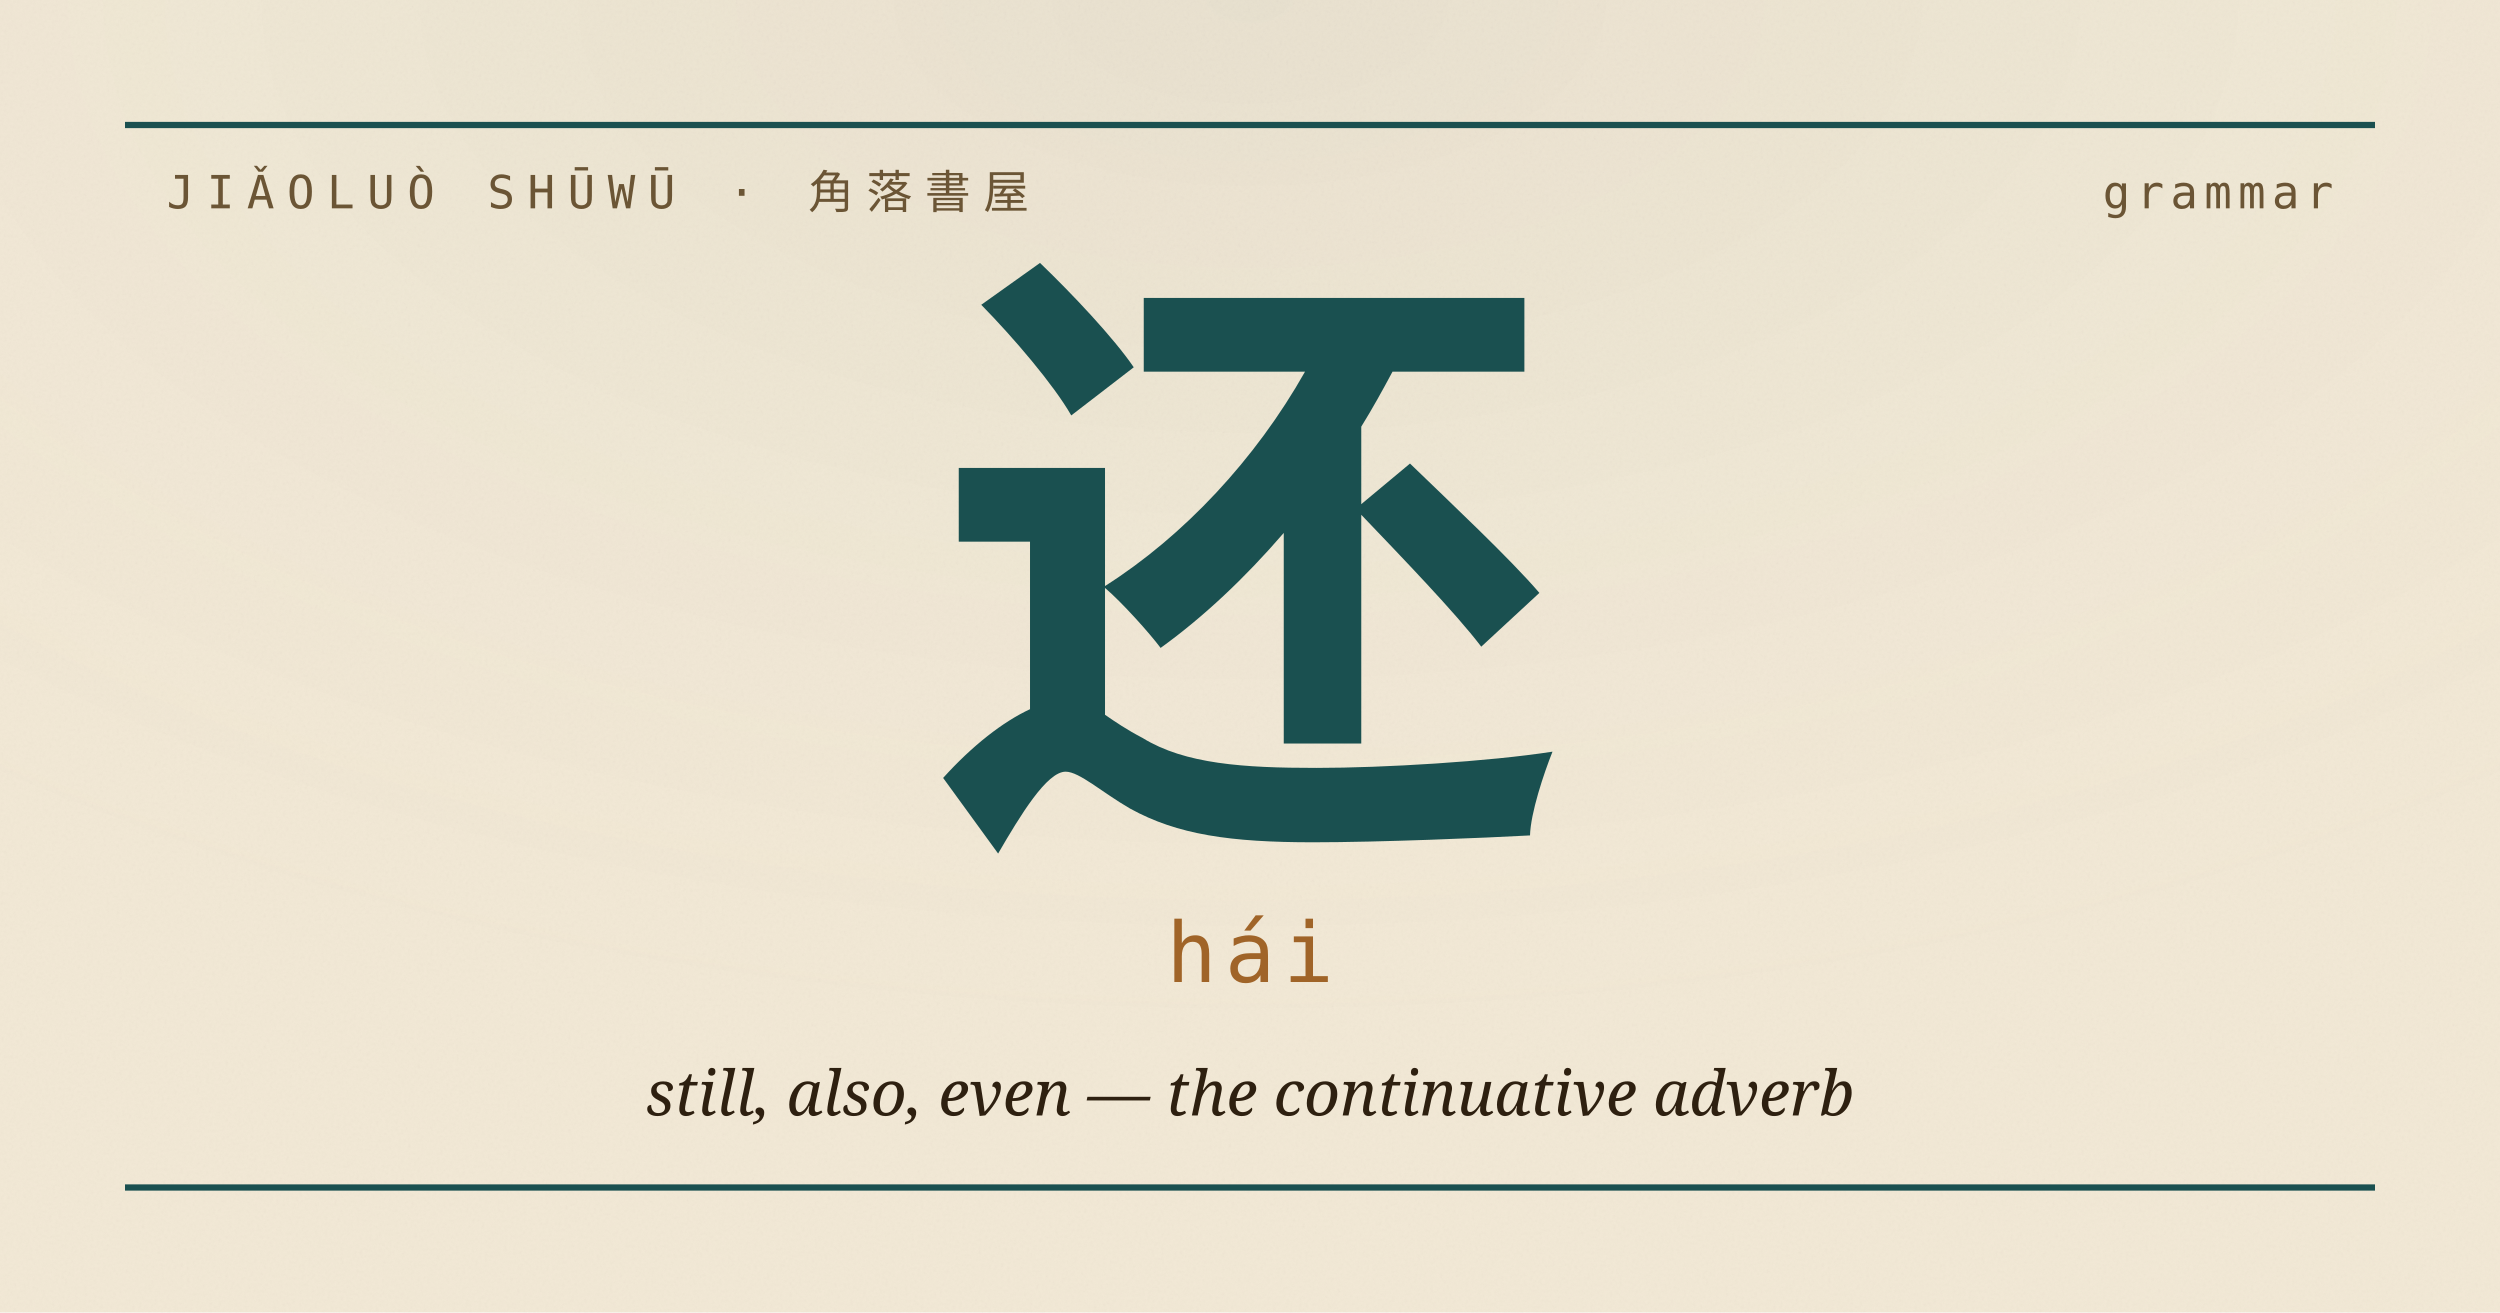
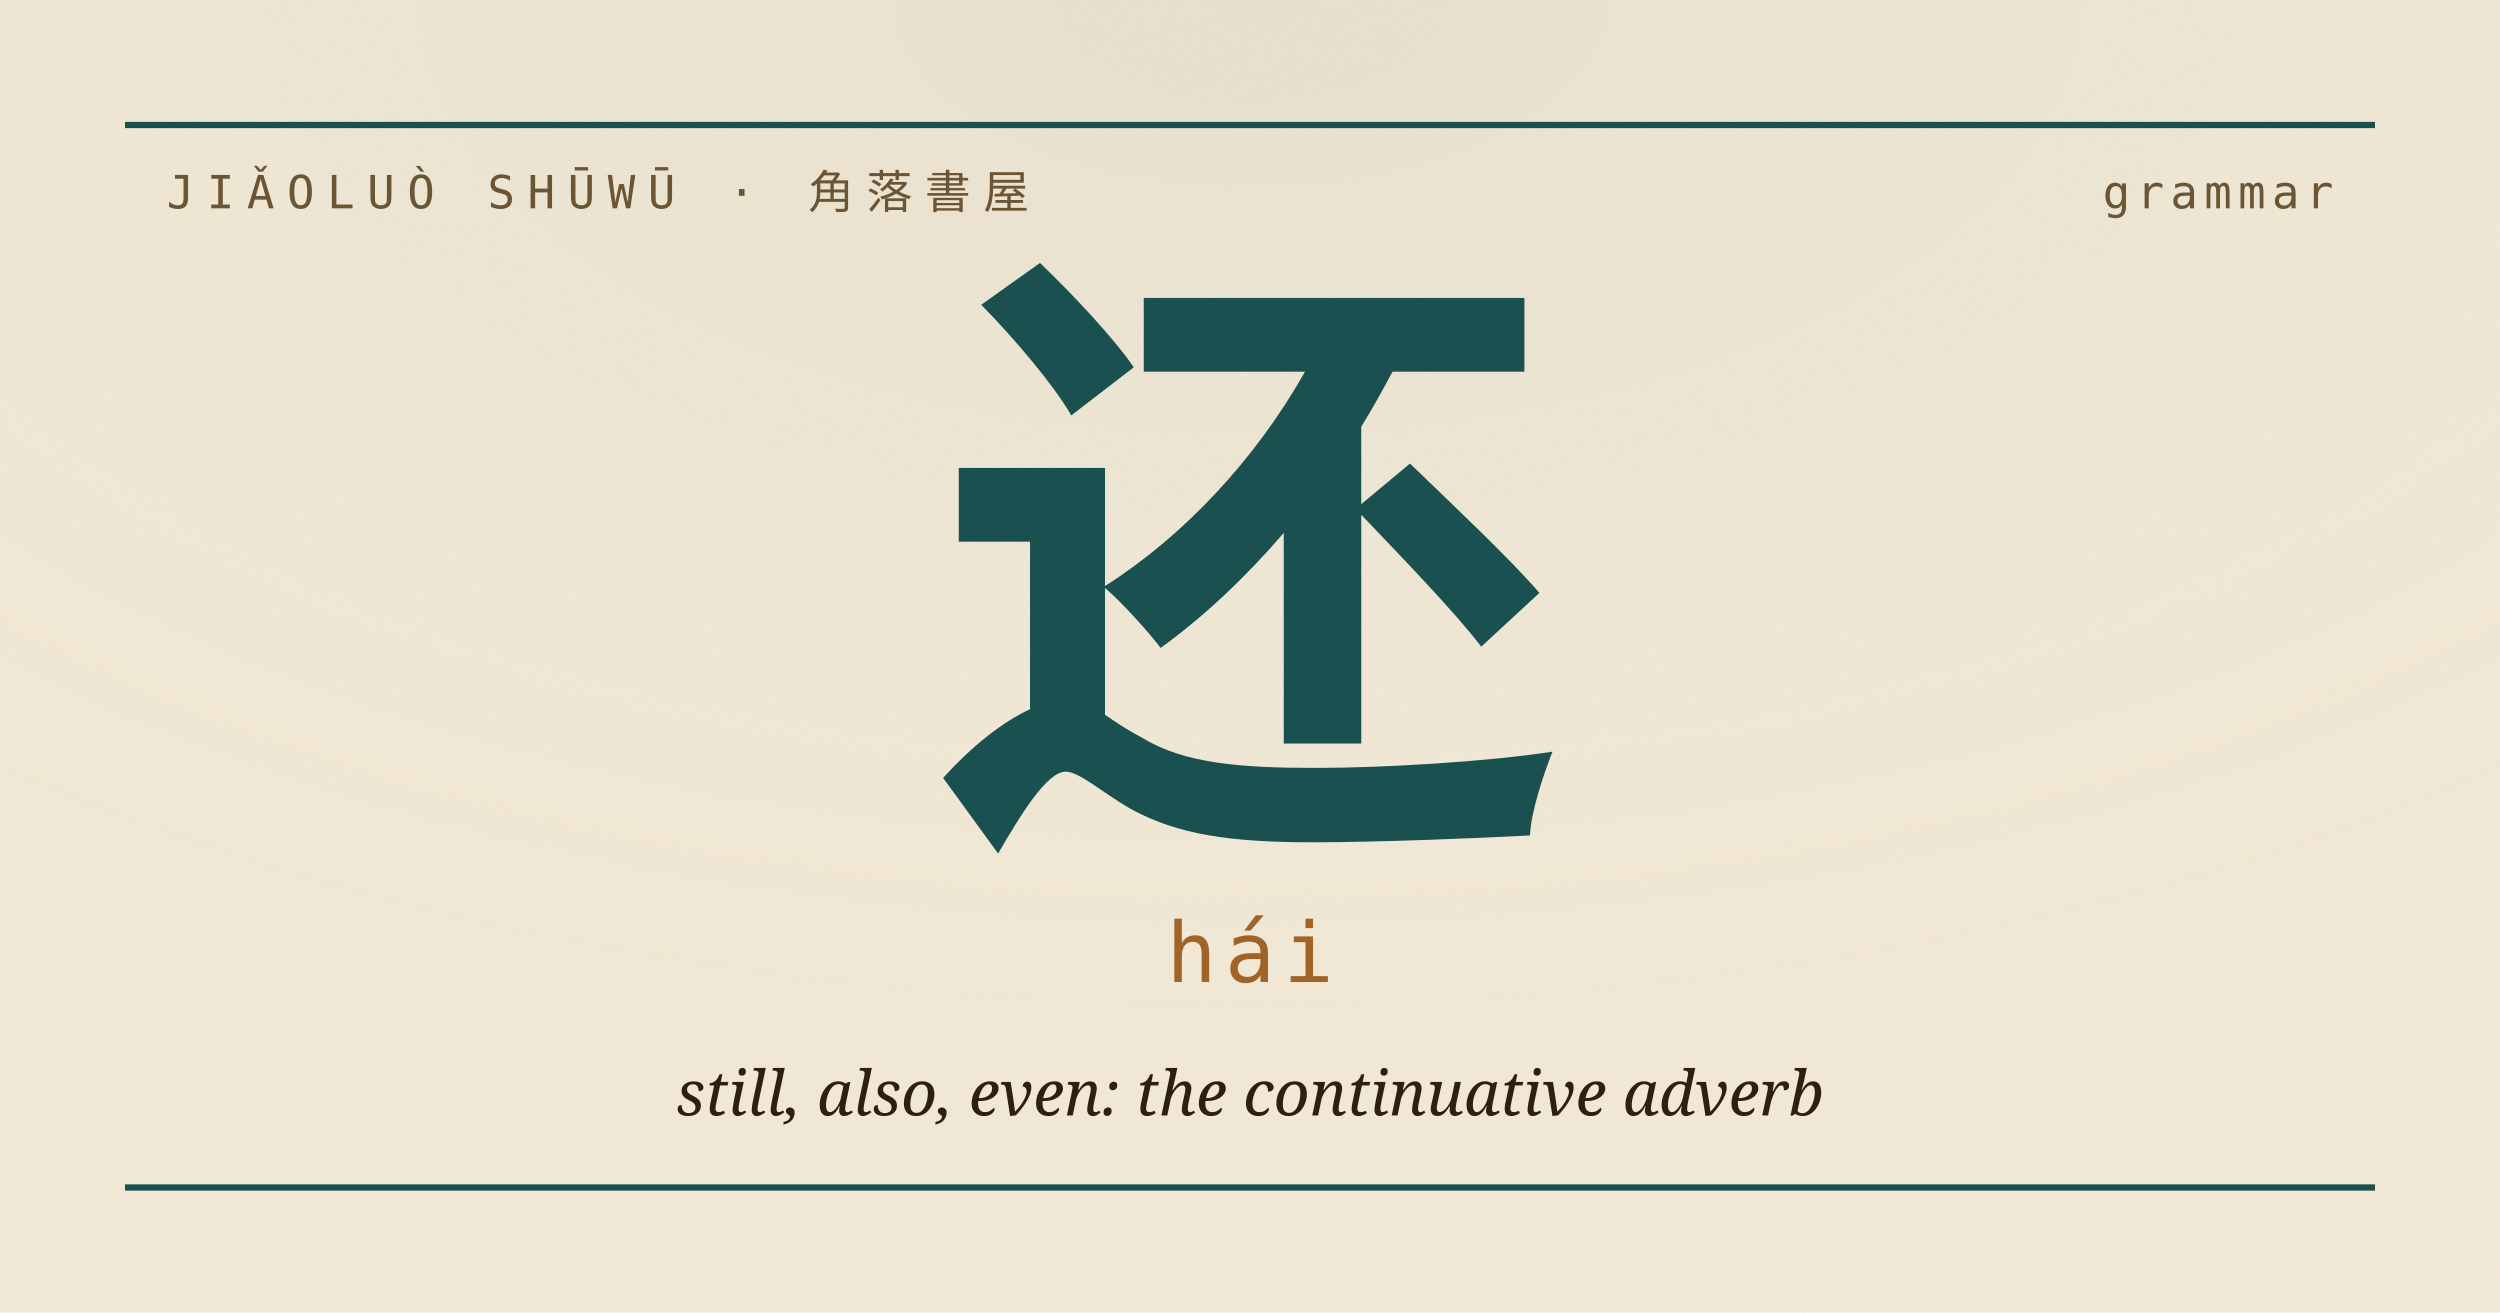
<svg xmlns="http://www.w3.org/2000/svg" viewBox="0 0 1200 630" width="1200" height="630">
  <defs>
    <filter id="paper">
      <feTurbulence type="fractalNoise" baseFrequency="0.65" numOctaves="5" stitchTiles="stitch" />
      <feColorMatrix type="saturate" values="0" />
    </filter>
    <radialGradient id="vignette" cx="50%" cy="0%" r="80%">
      <stop offset="0%" stop-color="#1a5050" stop-opacity="0.05" />
      <stop offset="100%" stop-color="#f2e8d5" stop-opacity="0" />
    </radialGradient>
  </defs>
  <rect width="1200" height="630" fill="#f2e8d5" />
  <rect width="1200" height="630" fill="url(#vignette)" />
  <rect width="1200" height="630" filter="url(#paper)" opacity="0.06" />
  <line x1="60" y1="60" x2="1140" y2="60" stroke="#1a5050" stroke-width="3" />
  <line x1="60" y1="570" x2="1140" y2="570" stroke="#1a5050" stroke-width="3" />
  <text x="80" y="100" font-family="Inconsolata, monospace" font-size="22" letter-spacing="6" fill="#6b5535" text-transform="uppercase">JIǍOLUÒ SHŪWŪ · 角落書屋</text>
  <text x="1120" y="100" font-family="Inconsolata, monospace" font-size="22" letter-spacing="3" fill="#6b5535" text-anchor="end">grammar</text>
  <text x="600" y="275" font-family="Noto Serif SC, serif" font-size="300" font-weight="700" fill="#1a5050" text-anchor="middle" dominant-baseline="middle">还</text>
  <text x="600" y="460" font-family="Inconsolata, monospace" font-size="40" letter-spacing="4" fill="#a06428" text-anchor="middle" dominant-baseline="middle">hái</text>
-   <text x="600" y="525" font-family="EB Garamond, Georgia, serif" font-style="italic" font-size="30" fill="#2e2010" text-anchor="middle" dominant-baseline="middle">still, also, even — the continuative adverb</text>
+   <text x="600" y="525" font-family="EB Garamond, Georgia, serif" font-style="italic" font-size="30" fill="#2e2010" text-anchor="middle" dominant-baseline="middle">still, also, even: the continuative adverb</text>
</svg>
